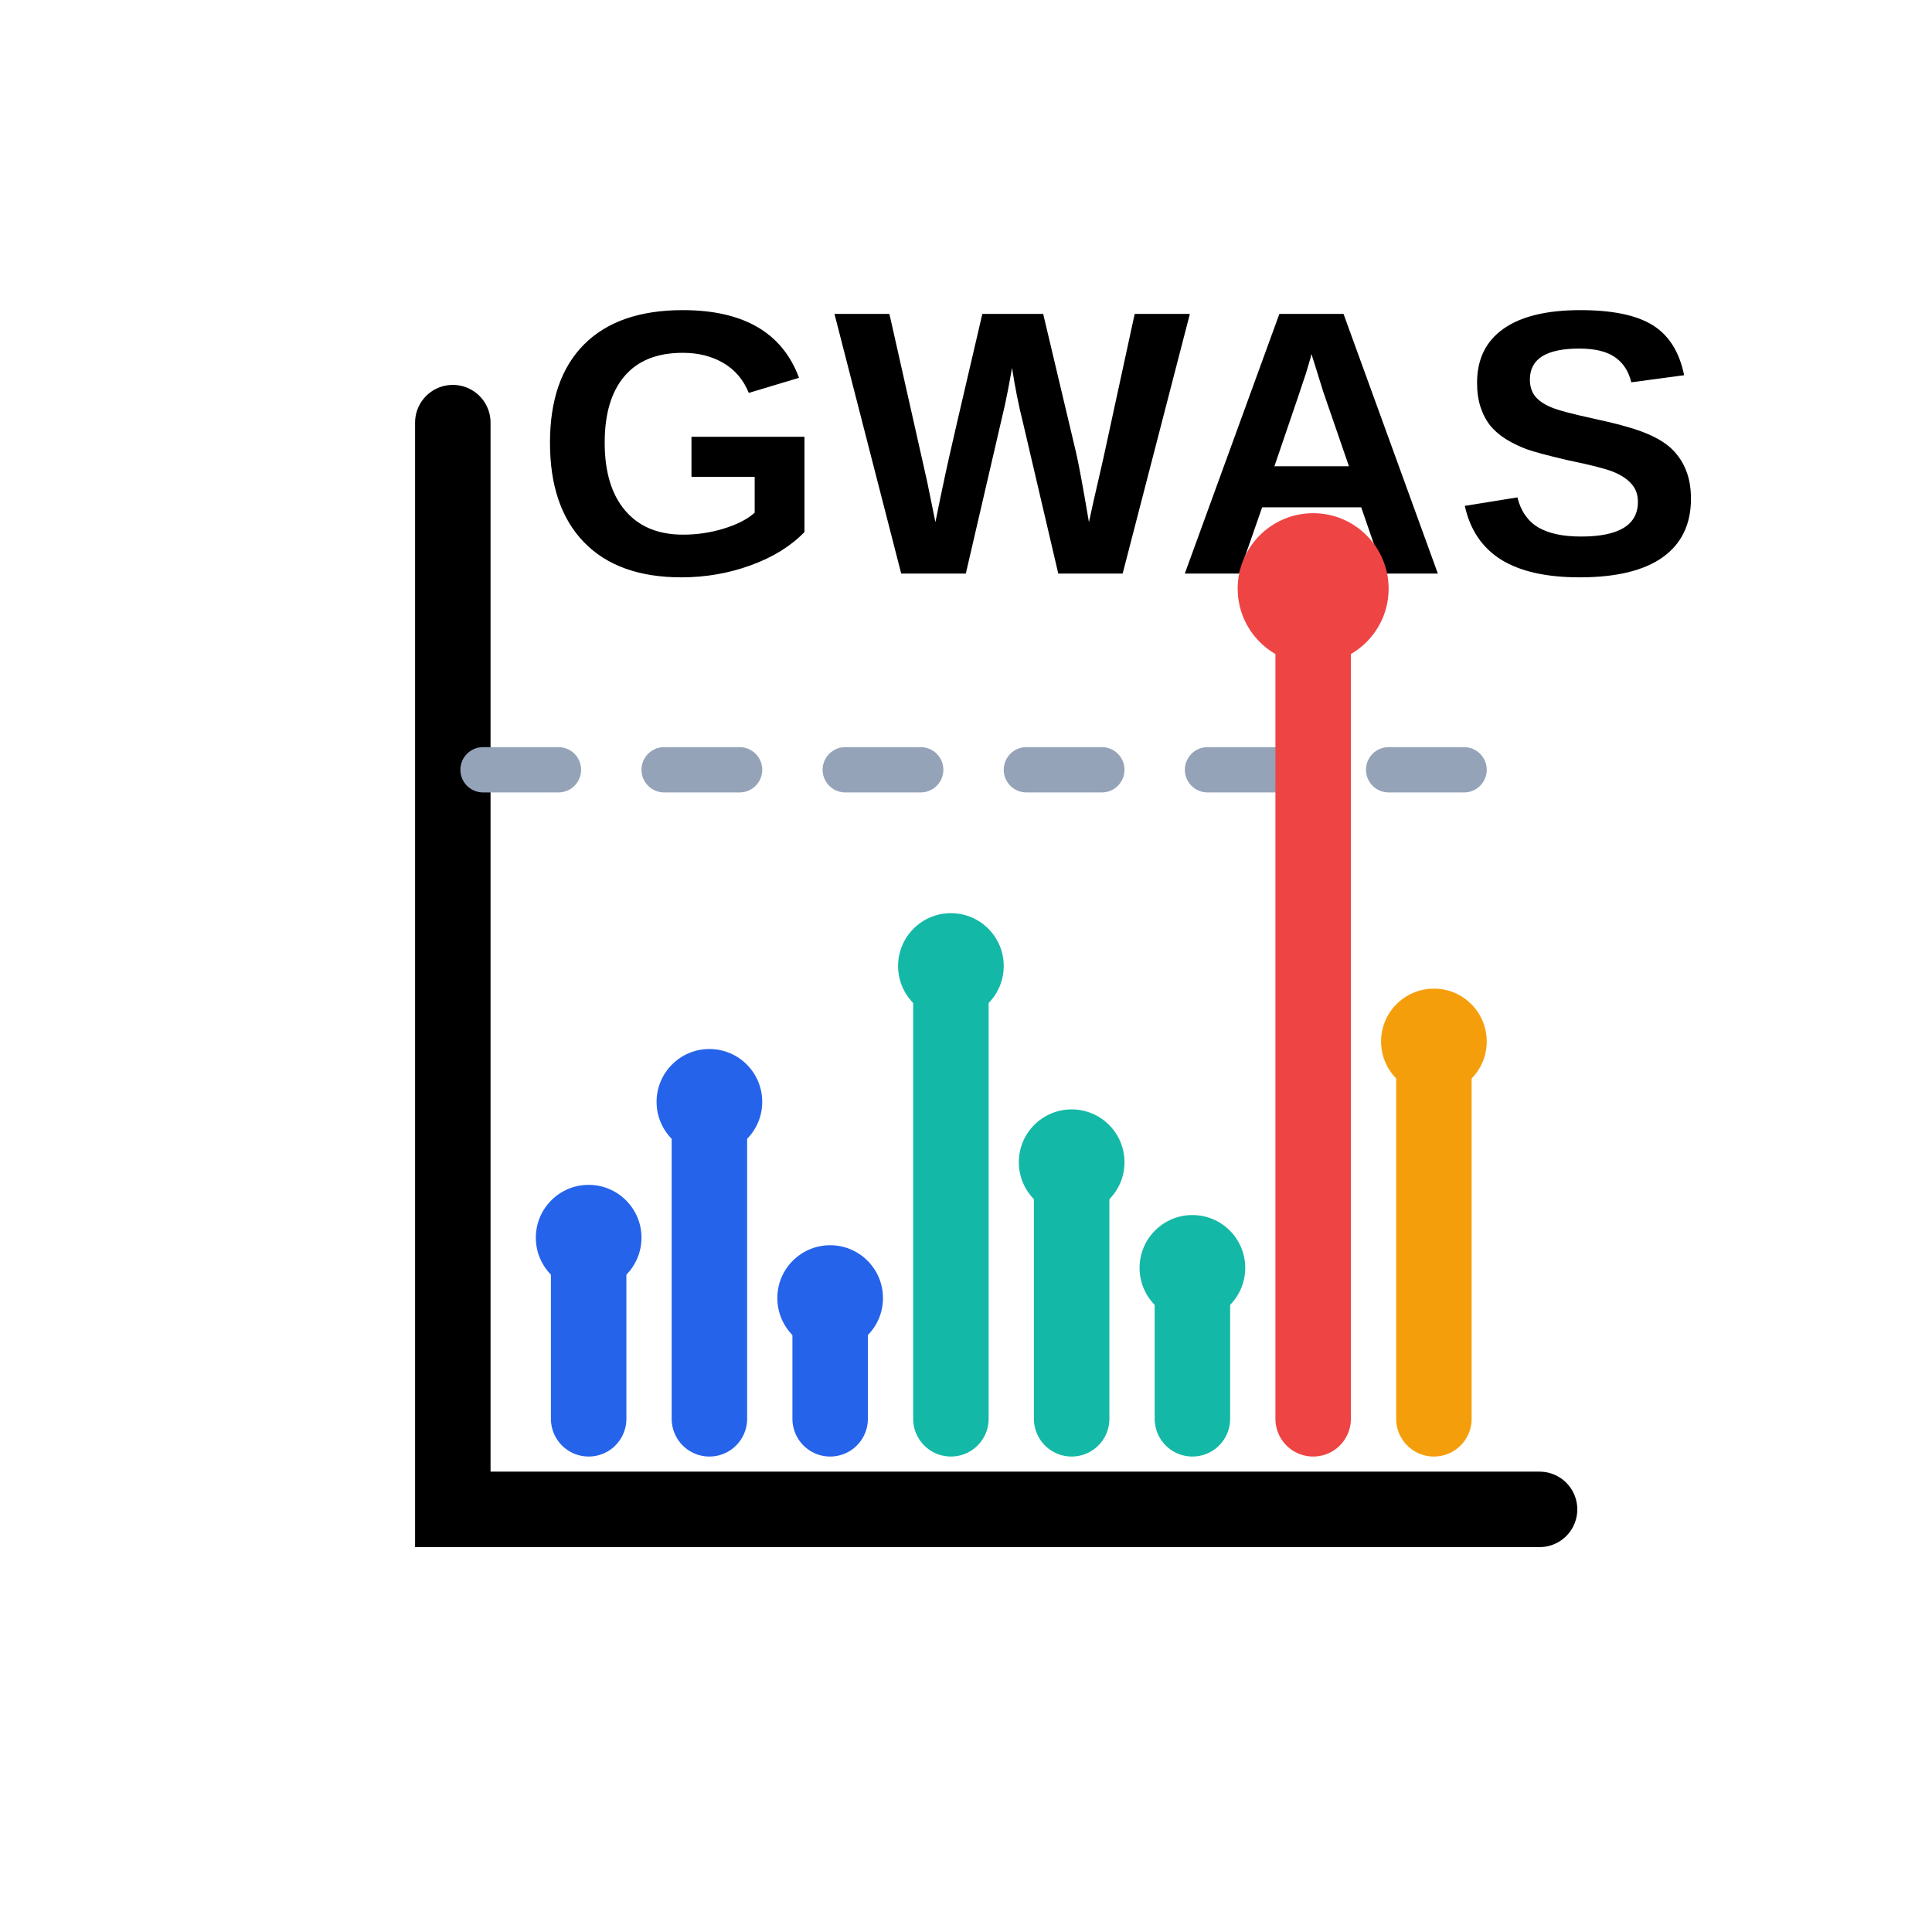
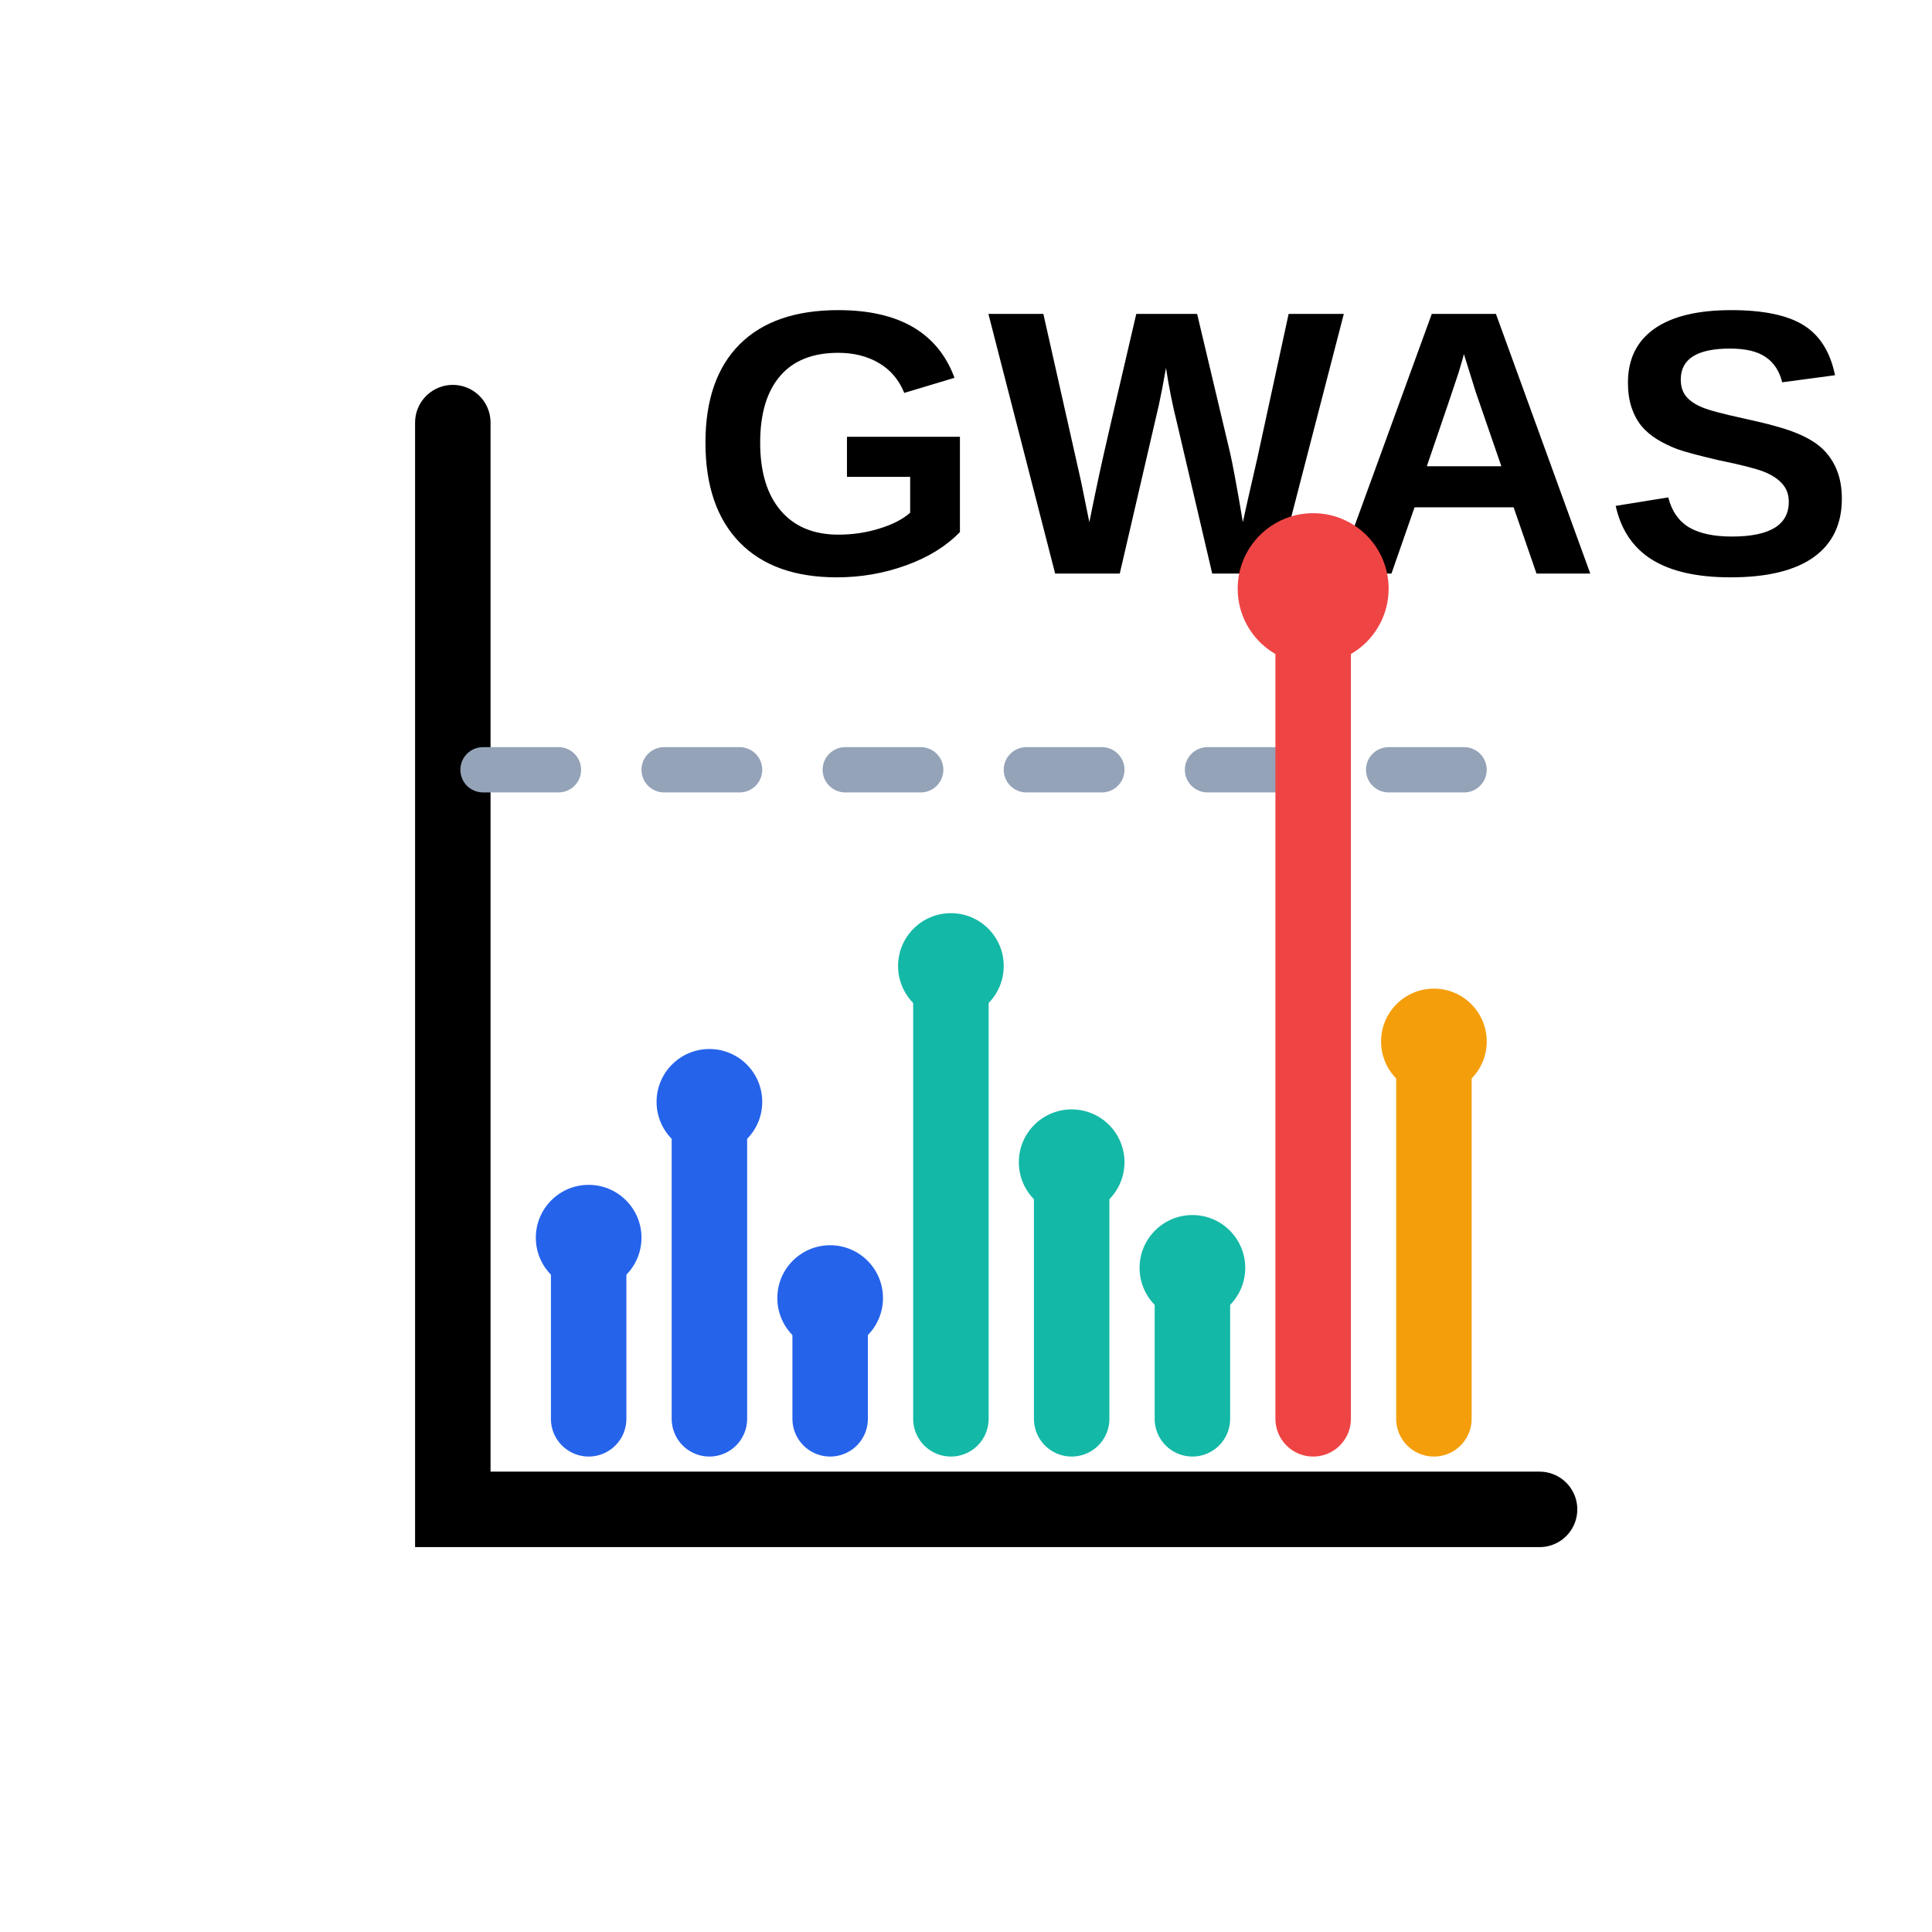
<svg xmlns="http://www.w3.org/2000/svg" viewBox="0 0 128 128" role="img" aria-label="GWAS Manhattan plot logo">
  <path d="M30 28v72h72" fill="none" stroke="currentColor" stroke-width="5" stroke-linecap="round" />
  <path d="M32 51h68" fill="none" stroke="#94A3B8" stroke-width="3" stroke-linecap="round" stroke-dasharray="5 7" />
-   <text x="113" y="38" fill="currentColor" font-family="Arial, Helvetica, sans-serif" font-size="25" font-weight="700" text-anchor="end" letter-spacing=".4">GWAS</text>
+   <text x="123" y="38" fill="currentColor" font-family="Arial, Helvetica, sans-serif" font-size="25" font-weight="700" text-anchor="end" letter-spacing=".3">GWAS</text>
  <g stroke-linecap="round" stroke-width="5">
    <path d="M39 94V82" stroke="#2563EB" />
    <path d="M47 94V73" stroke="#2563EB" />
    <path d="M55 94V86" stroke="#2563EB" />
    <path d="M63 94V64" stroke="#14B8A6" />
    <path d="M71 94V77" stroke="#14B8A6" />
    <path d="M79 94V84" stroke="#14B8A6" />
    <path d="M87 94V39" stroke="#EF4444" />
    <path d="M95 94V69" stroke="#F59E0B" />
  </g>
  <g>
    <circle cx="39" cy="82" r="3.5" fill="#2563EB" />
    <circle cx="47" cy="73" r="3.5" fill="#2563EB" />
    <circle cx="55" cy="86" r="3.5" fill="#2563EB" />
    <circle cx="63" cy="64" r="3.5" fill="#14B8A6" />
    <circle cx="71" cy="77" r="3.5" fill="#14B8A6" />
    <circle cx="79" cy="84" r="3.5" fill="#14B8A6" />
    <circle cx="87" cy="39" r="5" fill="#EF4444" />
    <circle cx="95" cy="69" r="3.5" fill="#F59E0B" />
  </g>
</svg>
